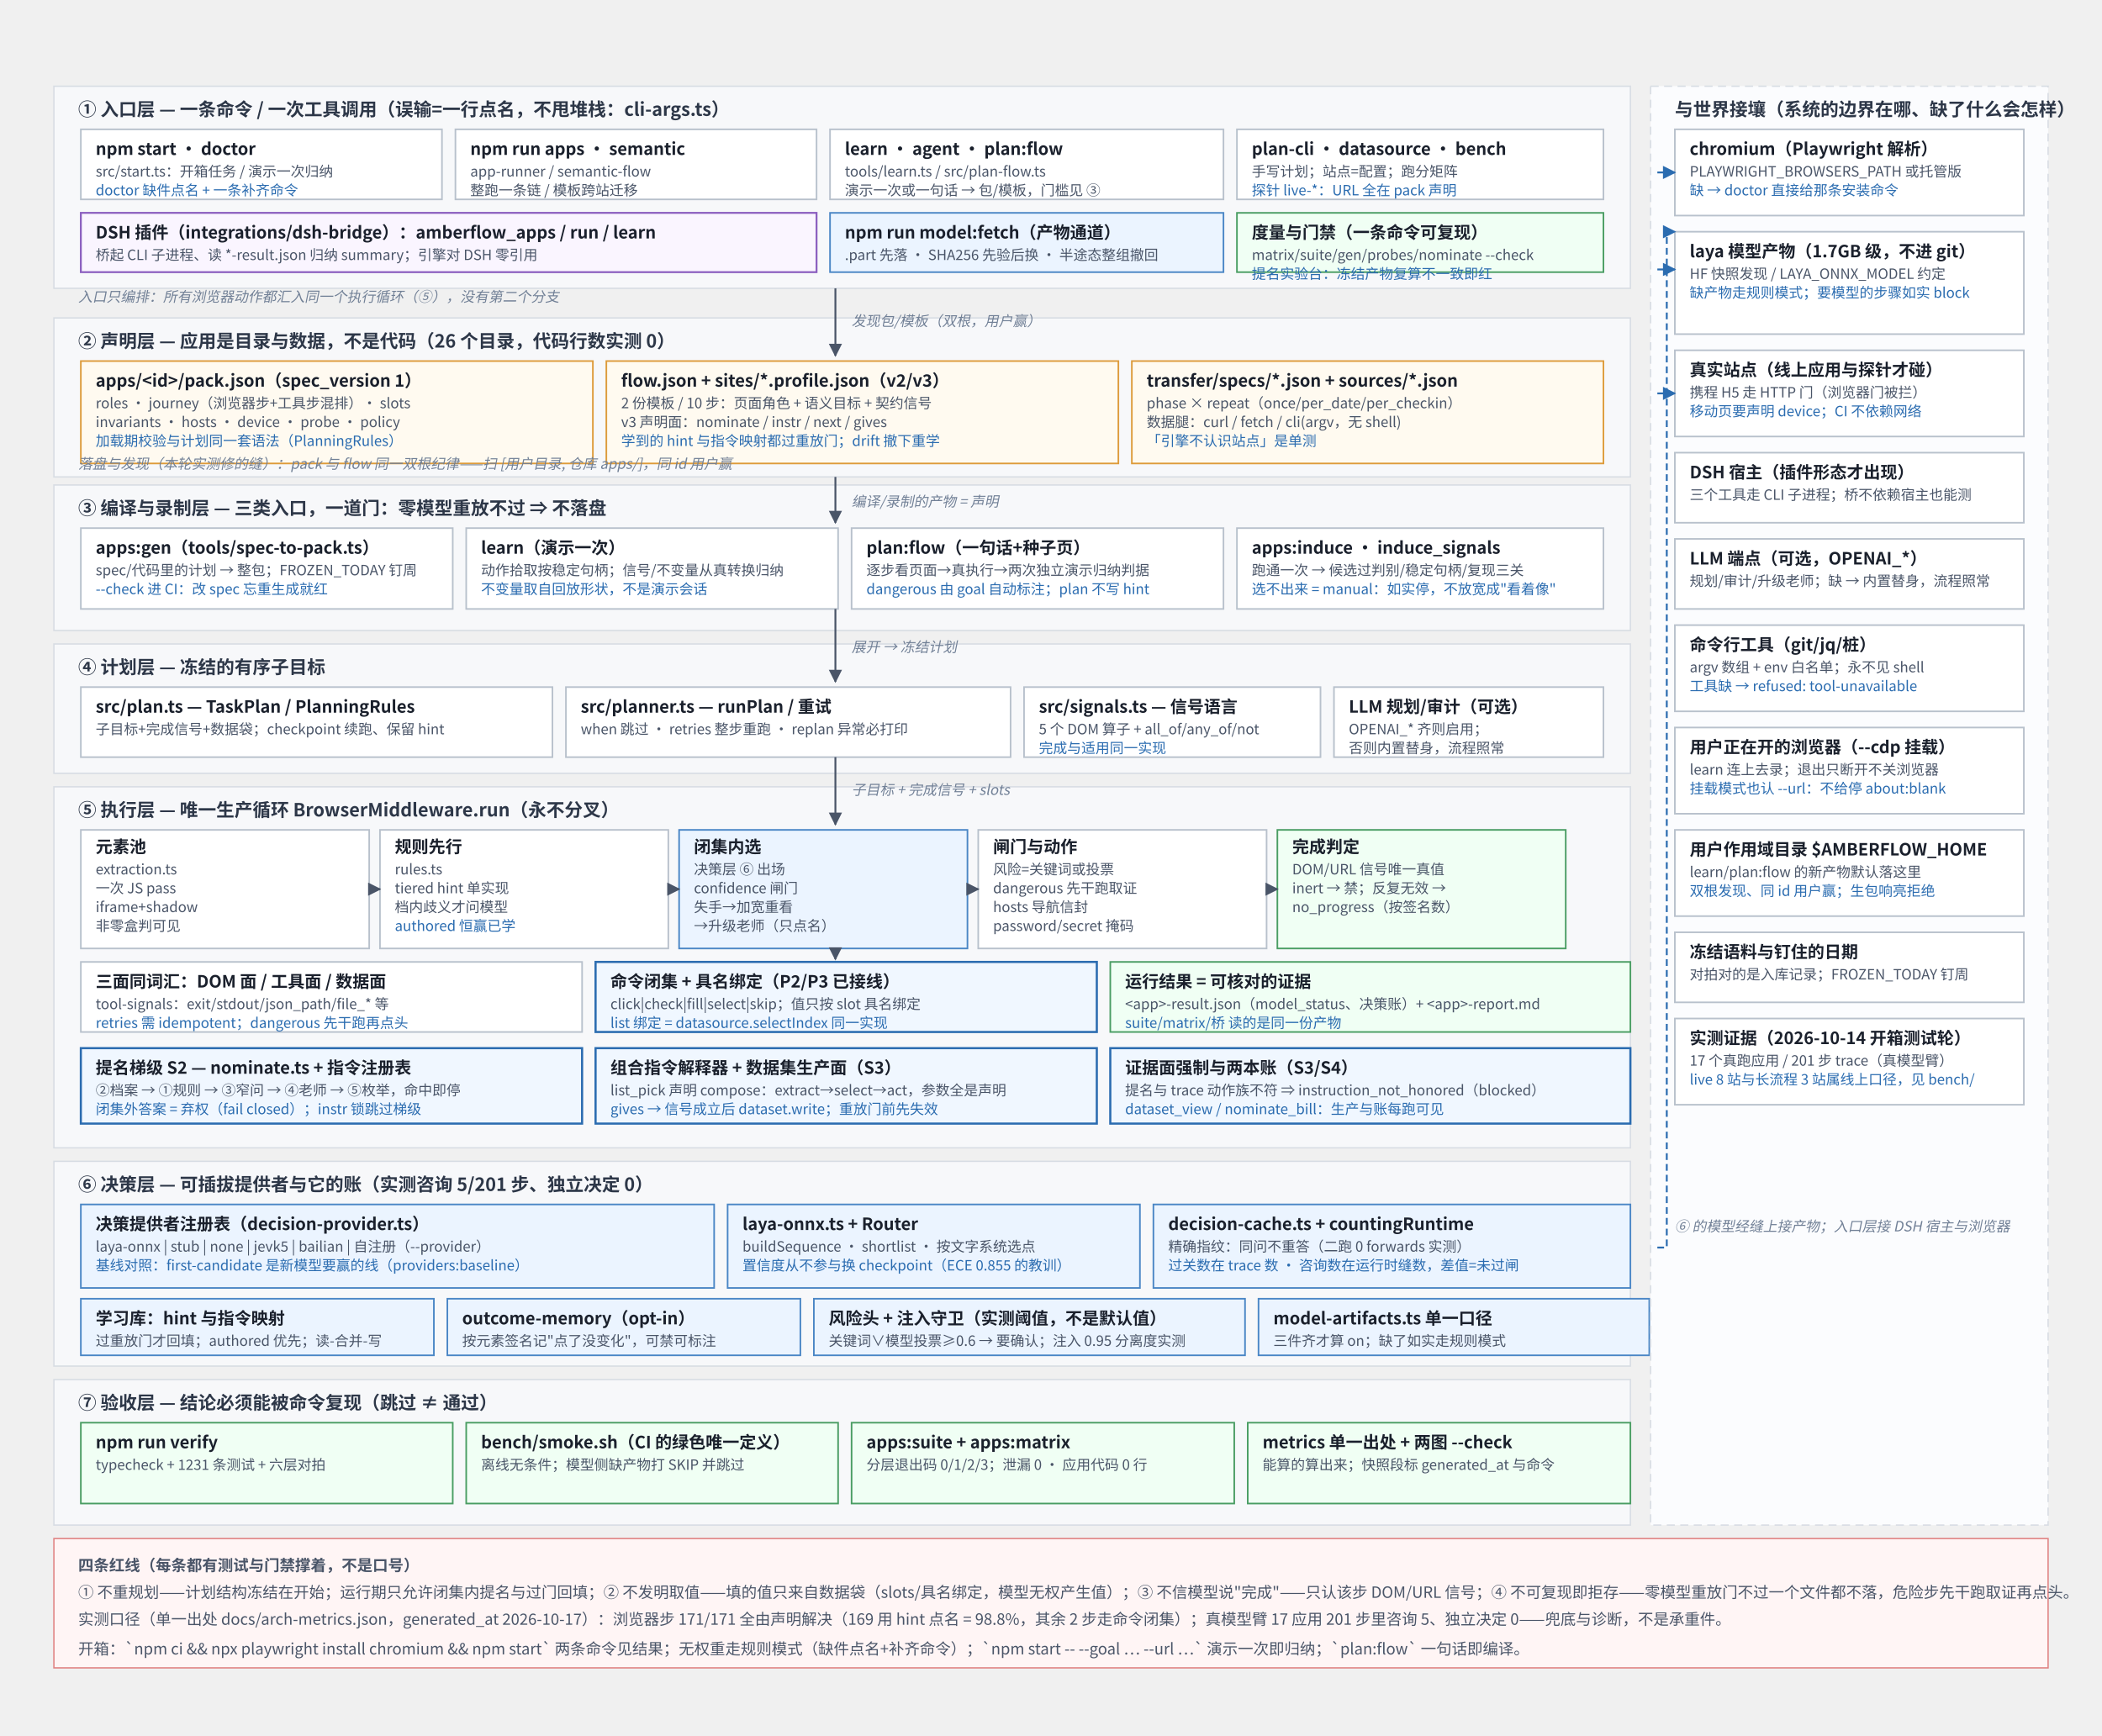
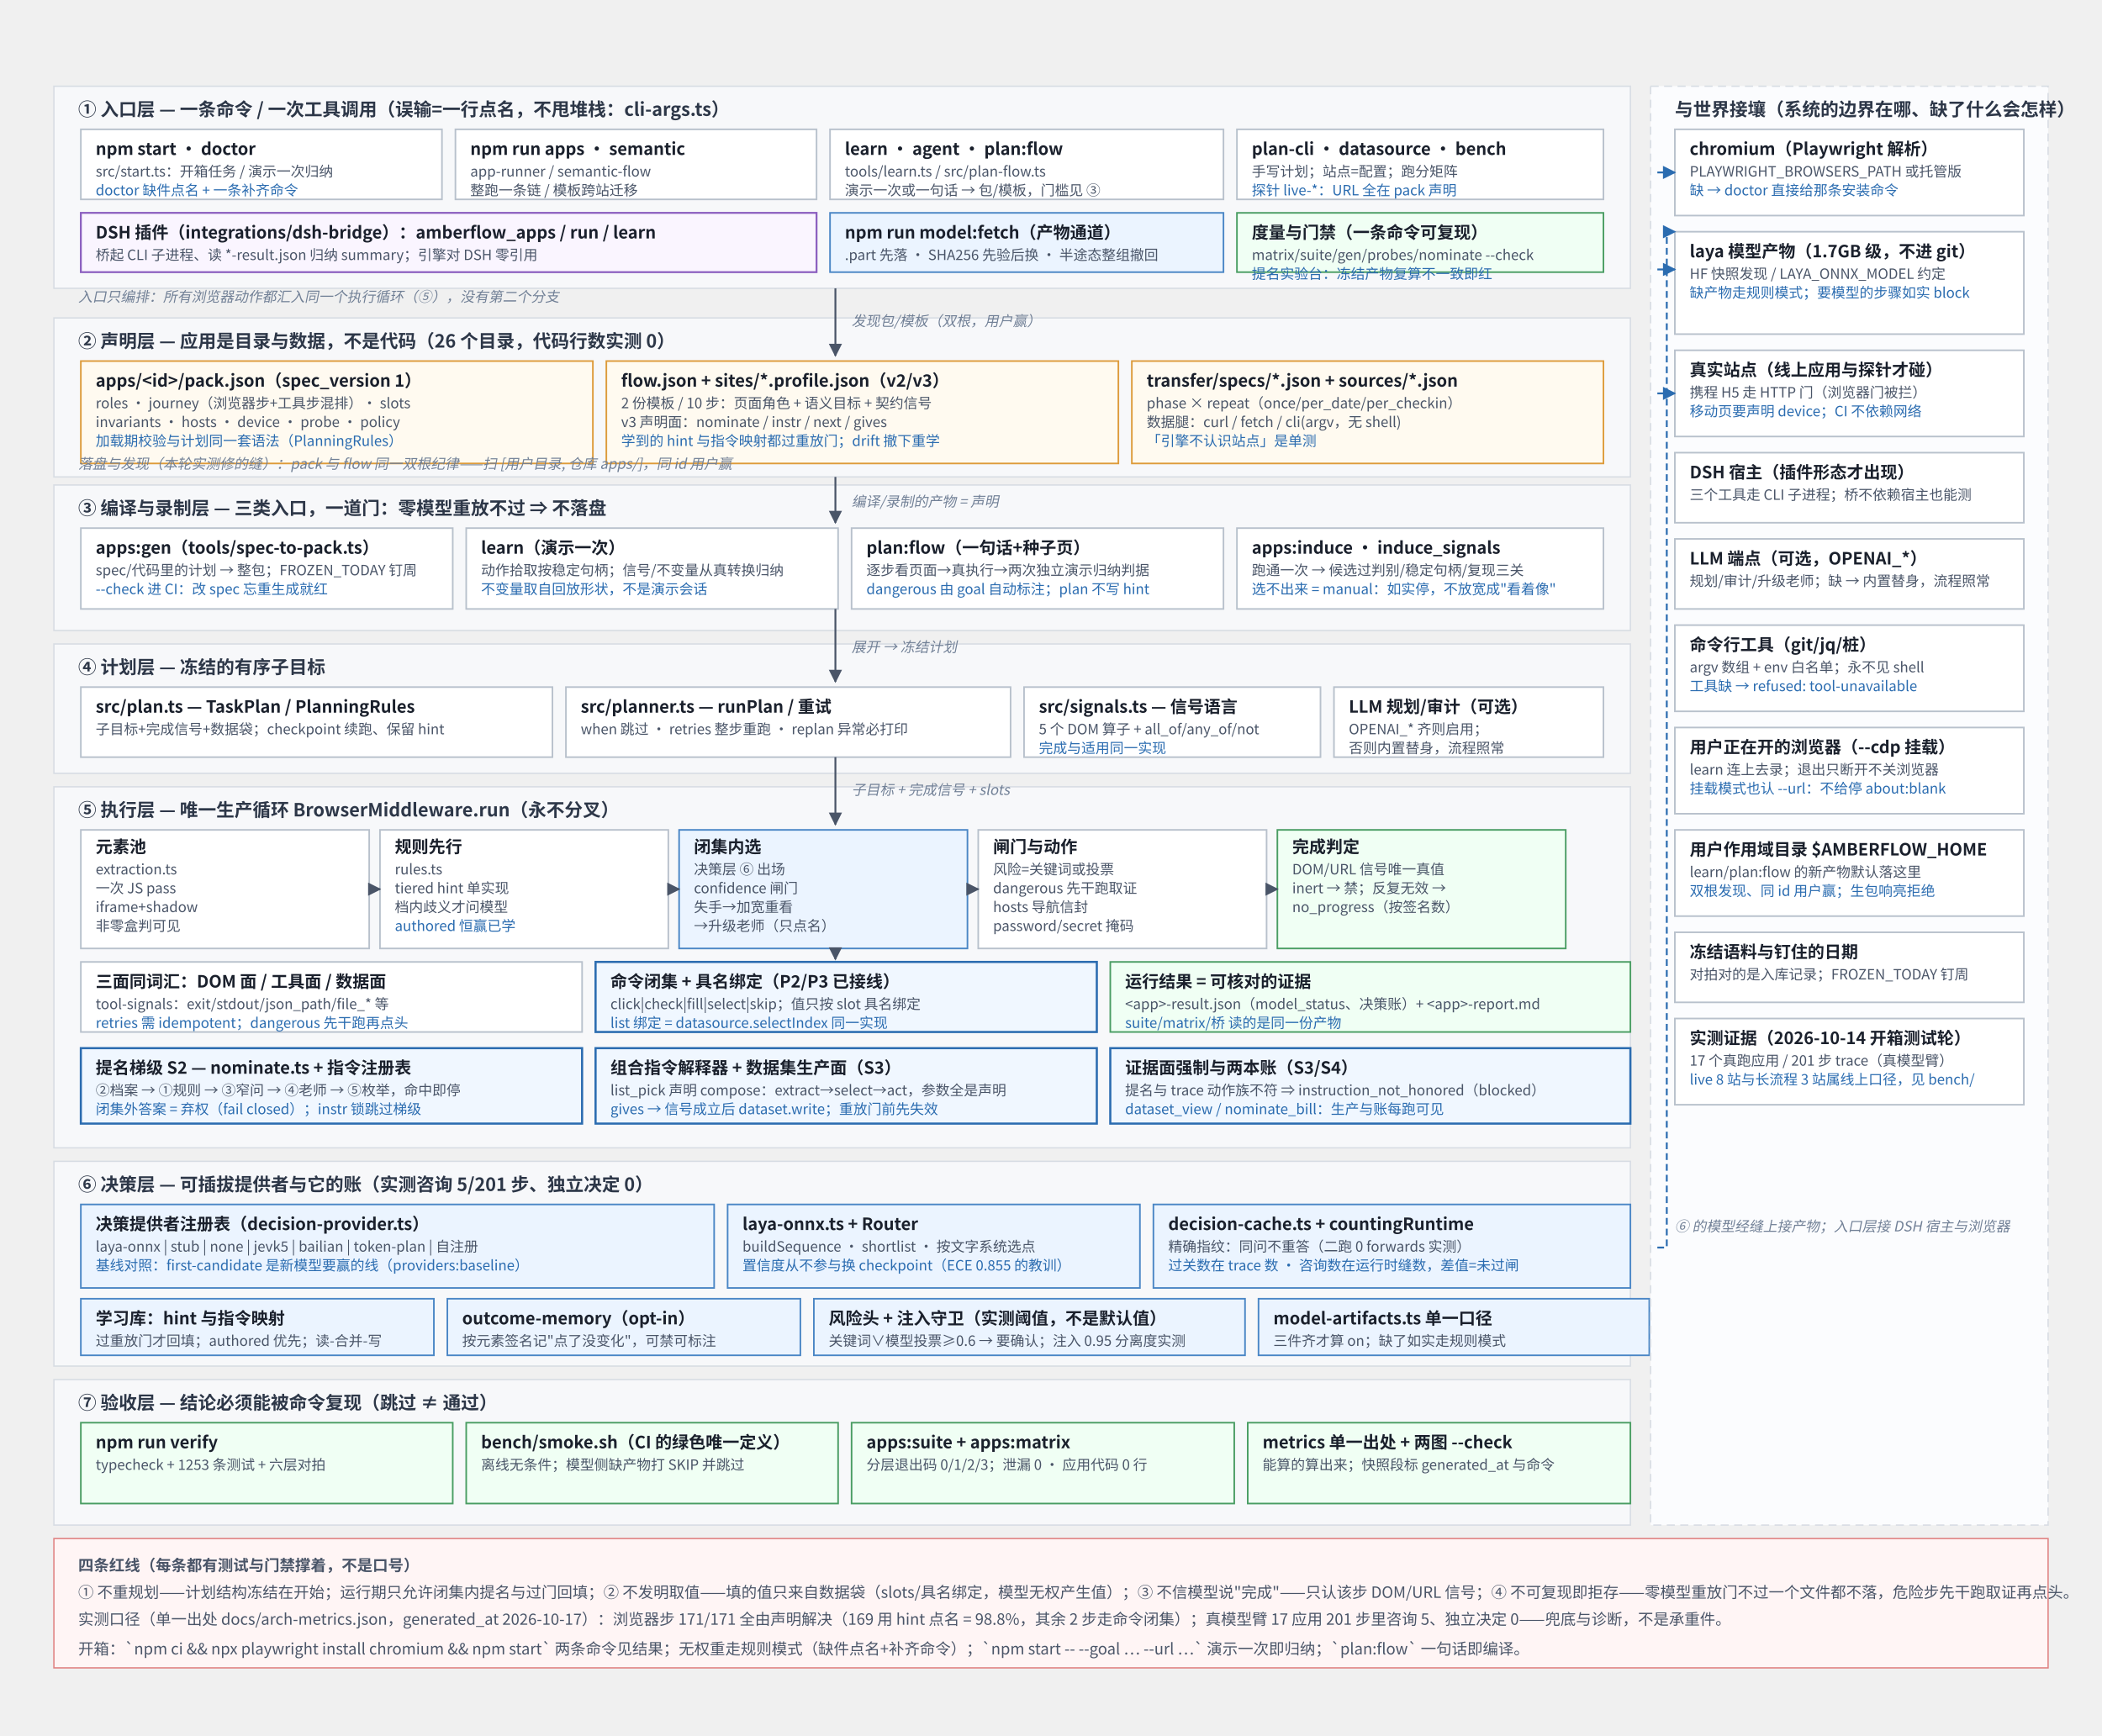
<svg xmlns="http://www.w3.org/2000/svg" width="1560" height="1288" viewBox="0 0 1560 1288" font-family="'PingFang SC','Microsoft YaHei','Noto Sans CJK SC','Source Han Sans CN','Helvetica Neue',Arial,sans-serif">
  <defs>
    <marker id="arr" viewBox="0 0 10 10" refX="9" refY="5" markerWidth="7" markerHeight="7" orient="auto-start-reverse">
      <path d="M0,0 L10,5 L0,10 z" fill="#4a5568" />
    </marker>
    <marker id="arrB" viewBox="0 0 10 10" refX="9" refY="5" markerWidth="7" markerHeight="7" orient="auto-start-reverse">
      <path d="M0,0 L10,5 L0,10 z" fill="#2b6cb0" />
    </marker>
    <style>
.band{fill:#f7f8fa;stroke:#d7dce3;stroke-width:1}
.side{fill:#fbfcfe;stroke-dasharray:6 4}
.red{fill:#fff5f5;stroke:#e08383}
.lay{fill:#2d3748;font-size:13.5px;font-weight:700}
.bx{fill:#fff;stroke:#b8c1cc;stroke-width:1.2}
.bxd{fill:#fffaf0;stroke:#dd9b3b;stroke-width:1.2}
.bxm{fill:#ebf4ff;stroke:#4a86c5;stroke-width:1.2}
.bxe{fill:#f0fff4;stroke:#4a9d63;stroke-width:1.2}
.bxp{fill:#faf5ff;stroke:#8b5fbf;stroke-width:1.4}
.bxnew{fill:#f0f7ff;stroke:#2b6cb0;stroke-width:1.6}
.t{fill:#1a202c;font-size:12.5px;font-weight:600}
.s{fill:#4a5568;font-size:10.5px}
.sm{fill:#2b6cb0;font-size:10.5px}
.ln{stroke:#4a5568;stroke-width:1.4;fill:none}
.lnb{stroke:#2b6cb0;stroke-width:1.4;fill:none;stroke-dasharray:5 3}
.lbl{fill:#718096;font-size:10.5px;font-style:italic}
.foot{fill:#4a5568;font-size:11.5px}
</style>
  </defs>
  <rect x="40" y="64" width="1170" height="150" class="band" />
  <text x="58" y="86" class="lay">① 入口层 — 一条命令 / 一次工具调用（误输=一行点名，不甩堆栈：cli-args.ts）</text>
  <rect x="60" y="96" width="268" height="52" class="bx" />
  <text x="71" y="115" class="t" font-size="12.5">npm start · doctor</text>
  <text x="71" y="131" class="s">src/start.ts：开箱任务 / 演示一次归纳</text>
  <text x="71" y="145" class="sm">doctor 缺件点名 + 一条补齐命令</text>
  <rect x="338" y="96" width="268" height="52" class="bx" />
  <text x="349" y="115" class="t" font-size="12.5">npm run apps · semantic</text>
  <text x="349" y="131" class="s">app-runner / semantic-flow</text>
  <text x="349" y="145" class="s">整跑一条链 / 模板跨站迁移</text>
  <rect x="616" y="96" width="292" height="52" class="bx" />
  <text x="627" y="115" class="t" font-size="12.5">learn · agent · plan:flow</text>
  <text x="627" y="131" class="s">tools/learn.ts / src/plan-flow.ts</text>
  <text x="627" y="145" class="s">演示一次或一句话 → 包/模板，门槛见 ③</text>
  <rect x="918" y="96" width="272" height="52" class="bx" />
  <text x="929" y="115" class="t" font-size="12.5">plan-cli · datasource · bench</text>
  <text x="929" y="131" class="s">手写计划；站点=配置；跑分矩阵</text>
  <text x="929" y="145" class="sm">探针 live-*：URL 全在 pack 声明</text>
  <rect x="60" y="158" width="546" height="44" class="bxp" />
  <text x="71" y="177" class="t" font-size="12.5">DSH 插件（integrations/dsh-bridge）：amberflow_apps / run / learn</text>
  <text x="71" y="193" class="s">桥起 CLI 子进程、读 *-result.json 归纳 summary；引擎对 DSH 零引用</text>
  <rect x="616" y="158" width="292" height="44" class="bxm" />
  <text x="627" y="177" class="t" font-size="12.5">npm run model:fetch（产物通道）</text>
  <text x="627" y="193" class="s">.part 先落 · SHA256 先验后换 · 半途态整组撤回</text>
  <rect x="918" y="158" width="272" height="44" class="bxe" />
  <text x="929" y="177" class="t" font-size="12.5">度量与门禁（一条命令可复现）</text>
  <text x="929" y="193" class="s">matrix/suite/gen/probes/nominate --check</text>
  <text x="929" y="207" class="sm">提名实验台：冻结产物复算不一致即红</text>
  <text x="58" y="224" class="lbl">入口只编排：所有浏览器动作都汇入同一个执行循环（⑤），没有第二个分支</text>
  <rect x="40" y="236" width="1170" height="118" class="band" />
  <text x="58" y="258" class="lay">② 声明层 — 应用是目录与数据，不是代码（26 个目录，代码行数实测 0）</text>
  <rect x="60" y="268" width="380" height="76" class="bxd" />
  <text x="71" y="287" class="t" font-size="12.5">apps/&lt;id&gt;/pack.json（spec_version 1）</text>
  <text x="71" y="303" class="s">roles · journey（浏览器步+工具步混排）· slots</text>
  <text x="71" y="317" class="s">invariants · hosts · device · probe · policy</text>
  <text x="71" y="331" class="sm">加载期校验与计划同一套语法（PlanningRules）</text>
  <rect x="450" y="268" width="380" height="76" class="bxd" />
  <text x="461" y="287" class="t" font-size="12.5">flow.json + sites/*.profile.json（v2/v3）</text>
  <text x="461" y="303" class="s">2 份模板 / 10 步：页面角色 + 语义目标 + 契约信号</text>
  <text x="461" y="317" class="s">v3 声明面：nominate / instr / next / gives</text>
  <text x="461" y="331" class="sm">学到的 hint 与指令映射都过重放门；drift 撤下重学</text>
  <rect x="840" y="268" width="350" height="76" class="bxd" />
  <text x="851" y="287" class="t" font-size="12.5">transfer/specs/*.json + sources/*.json</text>
  <text x="851" y="303" class="s">phase × repeat（once/per_date/per_checkin）</text>
  <text x="851" y="317" class="s">数据腿：curl / fetch / cli(argv，无 shell)</text>
  <text x="851" y="331" class="sm">「引擎不认识站点」是单测</text>
  <text x="58" y="348" class="lbl">落盘与发现（本轮实测修的缝）：pack 与 flow 同一双根纪律——扫 [用户目录, 仓库 apps/]，同 id 用户赢</text>
  <rect x="40" y="360" width="1170" height="108" class="band" />
  <text x="58" y="382" class="lay">③ 编译与录制层 — 三类入口，一道门：零模型重放不过 ⇒ 不落盘</text>
  <rect x="60" y="392" width="276" height="60" class="bx" />
  <text x="71" y="411" class="t" font-size="12.5">apps:gen（tools/spec-to-pack.ts）</text>
  <text x="71" y="427" class="s">spec/代码里的计划 → 整包；FROZEN_TODAY 钉周</text>
  <text x="71" y="441" class="sm">--check 进 CI：改 spec 忘重生成就红</text>
  <rect x="346" y="392" width="276" height="60" class="bx" />
  <text x="357" y="411" class="t" font-size="12.5">learn（演示一次）</text>
  <text x="357" y="427" class="s">动作拾取按稳定句柄；信号/不变量从真转换归纳</text>
  <text x="357" y="441" class="sm">不变量取自回放形状，不是演示会话</text>
  <rect x="632" y="392" width="276" height="60" class="bx" />
  <text x="643" y="411" class="t" font-size="12.5">plan:flow（一句话+种子页）</text>
  <text x="643" y="427" class="s">逐步看页面→真执行→两次独立演示归纳判据</text>
  <text x="643" y="441" class="sm">dangerous 由 goal 自动标注；plan 不写 hint</text>
  <rect x="918" y="392" width="272" height="60" class="bx" />
  <text x="929" y="411" class="t" font-size="12.5">apps:induce · induce_signals</text>
  <text x="929" y="427" class="s">跑通一次 → 候选过判别/稳定句柄/复现三关</text>
  <text x="929" y="441" class="sm">选不出来 = manual：如实停，不放宽成"看着像"</text>
  <rect x="40" y="478" width="1170" height="96" class="band" />
  <text x="58" y="500" class="lay">④ 计划层 — 冻结的有序子目标</text>
  <rect x="60" y="510" width="350" height="52" class="bx" />
  <text x="71" y="529" class="t" font-size="12.5">src/plan.ts — TaskPlan / PlanningRules</text>
  <text x="71" y="545" class="s">子目标+完成信号+数据袋；checkpoint 续跑、保留 hint</text>
  <rect x="420" y="510" width="330" height="52" class="bx" />
  <text x="431" y="529" class="t" font-size="12.5">src/planner.ts — runPlan / 重试</text>
  <text x="431" y="545" class="s">when 跳过 · retries 整步重跑 · replan 异常必打印</text>
  <rect x="760" y="510" width="220" height="52" class="bx" />
  <text x="771" y="529" class="t" font-size="12.5">src/signals.ts — 信号语言</text>
  <text x="771" y="545" class="s">5 个 DOM 算子 + all_of/any_of/not</text>
  <text x="771" y="559" class="sm">完成与适用同一实现</text>
  <rect x="990" y="510" width="200" height="52" class="bx" />
  <text x="1001" y="529" class="t" font-size="12.5">LLM 规划/审计（可选）</text>
  <text x="1001" y="545" class="s">OPENAI_* 齐则启用；</text>
  <text x="1001" y="559" class="s">否则内置替身，流程照常</text>
  <rect x="40" y="584" width="1170" height="268" class="band" />
  <text x="58" y="606" class="lay">⑤ 执行层 — 唯一生产循环 BrowserMiddleware.run（永不分叉）</text>
  <rect x="60" y="616" width="214" height="88" class="bx" />
  <text x="71" y="633" class="t" font-size="12">元素池</text>
  <text x="71" y="649" class="s">extraction.ts</text>
  <text x="71" y="663" class="s">一次 JS pass</text>
  <text x="71" y="677" class="s">iframe+shadow</text>
  <text x="71" y="691" class="s">非零盒判可见</text>
  <rect x="282" y="616" width="214" height="88" class="bx" />
  <text x="293" y="633" class="t" font-size="12">规则先行</text>
  <text x="293" y="649" class="s">rules.ts</text>
  <text x="293" y="663" class="s">tiered hint 单实现</text>
  <text x="293" y="677" class="s">档内歧义才问模型</text>
  <text x="293" y="691" class="sm">authored 恒赢已学</text>
  <path class="ln" d="M274,660 H282" marker-end="url(#arr)" />
  <rect x="504" y="616" width="214" height="88" class="bxm" />
  <text x="515" y="633" class="t" font-size="12">闭集内选</text>
  <text x="515" y="649" class="s">决策层 ⑥ 出场</text>
  <text x="515" y="663" class="s">confidence 闸门</text>
  <text x="515" y="677" class="s">失手→加宽重看</text>
  <text x="515" y="691" class="s">→升级老师（只点名）</text>
  <path class="ln" d="M496,660 H504" marker-end="url(#arr)" />
  <rect x="726" y="616" width="214" height="88" class="bx" />
  <text x="737" y="633" class="t" font-size="12">闸门与动作</text>
  <text x="737" y="649" class="s">风险=关键词或投票</text>
  <text x="737" y="663" class="s">dangerous 先干跑取证</text>
  <text x="737" y="677" class="s">hosts 导航信封</text>
  <text x="737" y="691" class="s">password/secret 掩码</text>
  <path class="ln" d="M718,660 H726" marker-end="url(#arr)" />
  <rect x="948" y="616" width="214" height="88" class="bxe" />
  <text x="959" y="633" class="t" font-size="12">完成判定</text>
  <text x="959" y="649" class="s">DOM/URL 信号唯一真值</text>
  <text x="959" y="663" class="s">inert → 禁；反复无效 →</text>
  <text x="959" y="677" class="s">no_progress（按签名数）</text>
  <path class="ln" d="M940,660 H948" marker-end="url(#arr)" />
  <rect x="60" y="714" width="372" height="52" class="bx" />
  <text x="71" y="733" class="t" font-size="12.5">三面同词汇：DOM 面 / 工具面 / 数据面</text>
  <text x="71" y="749" class="s">tool-signals：exit/stdout/json_path/file_* 等</text>
  <text x="71" y="763" class="sm">retries 需 idempotent；dangerous 先干跑再点头</text>
  <rect x="442" y="714" width="372" height="52" class="bxnew" />
  <text x="453" y="733" class="t" font-size="12.5">命令闭集 + 具名绑定（P2/P3 已接线）</text>
  <text x="453" y="749" class="s">click|check|fill|select|skip；值只按 slot 具名绑定</text>
  <text x="453" y="763" class="sm">list 绑定 = datasource.selectIndex 同一实现</text>
  <rect x="824" y="714" width="386" height="52" class="bxe" />
  <text x="835" y="733" class="t" font-size="12.5">运行结果 = 可核对的证据</text>
  <text x="835" y="749" class="s">&lt;app&gt;-result.json（model_status、决策账）+ &lt;app&gt;-report.md</text>
  <text x="835" y="763" class="sm">suite/matrix/桥 读的是同一份产物</text>
  <rect x="60" y="778" width="372" height="56" class="bxnew" />
  <text x="71" y="797" class="t" font-size="12.5">提名梯级 S2 — nominate.ts + 指令注册表</text>
  <text x="71" y="813" class="s">②档案 → ①规则 → ③窄问 → ④老师 → ⑤枚举，命中即停</text>
  <text x="71" y="827" class="sm">闭集外答案 = 弃权（fail closed）；instr 锁跳过梯级</text>
  <rect x="442" y="778" width="372" height="56" class="bxnew" />
  <text x="453" y="797" class="t" font-size="12.5">组合指令解释器 + 数据集生产面（S3）</text>
  <text x="453" y="813" class="s">list_pick 声明 compose：extract→select→act，参数全是声明</text>
  <text x="453" y="827" class="sm">gives → 信号成立后 dataset.write；重放门前先失效</text>
  <rect x="824" y="778" width="386" height="56" class="bxnew" />
  <text x="835" y="797" class="t" font-size="12.5">证据面强制与两本账（S3/S4）</text>
  <text x="835" y="813" class="s">提名与 trace 动作族不符 ⇒ instruction_not_honored（blocked）</text>
  <text x="835" y="827" class="sm">dataset_view / nominate_bill：生产与账每跑可见</text>
  <rect x="40" y="862" width="1170" height="152" class="band" />
  <text x="58" y="884" class="lay">⑥ 决策层 — 可插拔提供者与它的账（实测咨询 5/201 步、独立决定 0）</text>
  <rect x="60" y="894" width="470" height="62" class="bxm" />
  <text x="71" y="913" class="t" font-size="12.5">决策提供者注册表（decision-provider.ts）</text>
-   <text x="71" y="929" class="s">laya-onnx | stub | none | jevk5 | bailian | 自注册（--provider）</text>
+   <text x="71" y="929" class="s">laya-onnx | stub | none | jevk5 | bailian | token-plan | 自注册</text>
  <text x="71" y="943" class="sm">基线对照：first-candidate 是新模型要赢的线（providers:baseline）</text>
  <rect x="540" y="894" width="306" height="62" class="bxm" />
  <text x="551" y="913" class="t" font-size="12.5">laya-onnx.ts + Router</text>
  <text x="551" y="929" class="s">buildSequence · shortlist · 按文字系统选点</text>
  <text x="551" y="943" class="sm">置信度从不参与换 checkpoint（ECE 0.855 的教训）</text>
  <rect x="856" y="894" width="354" height="62" class="bxm" />
  <text x="867" y="913" class="t" font-size="12.5">decision-cache.ts + countingRuntime</text>
  <text x="867" y="929" class="s">精确指纹：同问不重答（二跑 0 forwards 实测）</text>
  <text x="867" y="943" class="sm">过关数在 trace 数 · 咨询数在运行时缝数，差值=未过闸</text>
  <rect x="60" y="964" width="262" height="42" class="bxm" />
  <text x="71" y="983" class="t" font-size="12.5">学习库：hint 与指令映射</text>
  <text x="71" y="999" class="s">过重放门才回填；authored 优先；读-合并-写</text>
  <rect x="332" y="964" width="262" height="42" class="bxm" />
  <text x="343" y="983" class="t" font-size="12.5">outcome-memory（opt-in）</text>
  <text x="343" y="999" class="s">按元素签名记"点了没变化"，可禁可标注</text>
  <rect x="604" y="964" width="320" height="42" class="bxm" />
  <text x="615" y="983" class="t" font-size="12.5">风险头 + 注入守卫（实测阈值，不是默认值）</text>
  <text x="615" y="999" class="s">关键词∨模型投票≥0.6 → 要确认；注入 0.95 分离度实测</text>
  <rect x="934" y="964" width="290" height="42" class="bxm" />
  <text x="945" y="983" class="t" font-size="12.5">model-artifacts.ts 单一口径</text>
  <text x="945" y="999" class="s">三件齐才算 on；缺了如实走规则模式</text>
  <rect x="40" y="1024" width="1170" height="108" class="band" />
  <text x="58" y="1046" class="lay">⑦ 验收层 — 结论必须能被命令复现（跳过 ≠ 通过）</text>
  <rect x="60" y="1056" width="276" height="60" class="bxe" />
  <text x="71" y="1075" class="t" font-size="12.5">npm run verify</text>
-   <text x="71" y="1091" class="s">typecheck + 1231 条测试 + 六层对拍</text>
+   <text x="71" y="1091" class="s">typecheck + 1253 条测试 + 六层对拍</text>
  <rect x="346" y="1056" width="276" height="60" class="bxe" />
  <text x="357" y="1075" class="t" font-size="12.5">bench/smoke.sh（CI 的绿色唯一定义）</text>
  <text x="357" y="1091" class="s">离线无条件；模型侧缺产物打 SKIP 并跳过</text>
  <rect x="632" y="1056" width="284" height="60" class="bxe" />
  <text x="643" y="1075" class="t" font-size="12.5">apps:suite + apps:matrix</text>
  <text x="643" y="1091" class="s">分层退出码 0/1/2/3；泄漏 0 · 应用代码 0 行</text>
  <rect x="926" y="1056" width="284" height="60" class="bxe" />
  <text x="937" y="1075" class="t" font-size="12.5">metrics 单一出处 + 两图 --check</text>
  <text x="937" y="1091" class="s">能算的算出来；快照段标 generated_at 与命令</text>
  <rect x="1225" y="64" width="295" height="1068" class="band side" />
  <text x="1243" y="86" class="lay">与世界接壤（系统的边界在哪、缺了什么会怎样）</text>
  <rect x="1243" y="96" width="259" height="64" class="bx" />
  <text x="1254" y="115" class="t" font-size="12.5">chromium（Playwright 解析）</text>
  <text x="1254" y="131" class="s">PLAYWRIGHT_BROWSERS_PATH 或托管版</text>
  <text x="1254" y="145" class="sm">缺 → doctor 直接给那条安装命令</text>
  <rect x="1243" y="172" width="259" height="76" class="bx" />
  <text x="1254" y="191" class="t" font-size="12.5">laya 模型产物（1.7GB 级，不进 git）</text>
  <text x="1254" y="207" class="s">HF 快照发现 / LAYA_ONNX_MODEL 约定</text>
  <text x="1254" y="221" class="sm">缺产物走规则模式；要模型的步骤如实 block</text>
  <rect x="1243" y="260" width="259" height="64" class="bx" />
  <text x="1254" y="279" class="t" font-size="12.5">真实站点（线上应用与探针才碰）</text>
  <text x="1254" y="295" class="s">携程 H5 走 HTTP 门（浏览器门被拦）</text>
  <text x="1254" y="309" class="sm">移动页要声明 device；CI 不依赖网络</text>
  <rect x="1243" y="336" width="259" height="52" class="bx" />
  <text x="1254" y="355" class="t" font-size="12.5">DSH 宿主（插件形态才出现）</text>
  <text x="1254" y="371" class="s">三个工具走 CLI 子进程；桥不依赖宿主也能测</text>
  <rect x="1243" y="400" width="259" height="52" class="bx" />
  <text x="1254" y="419" class="t" font-size="12.5">LLM 端点（可选，OPENAI_*）</text>
  <text x="1254" y="435" class="s">规划/审计/升级老师；缺 → 内置替身，流程照常</text>
  <rect x="1243" y="464" width="259" height="64" class="bx" />
  <text x="1254" y="483" class="t" font-size="12.5">命令行工具（git/jq/桩）</text>
  <text x="1254" y="499" class="s">argv 数组 + env 白名单；永不见 shell</text>
  <text x="1254" y="513" class="sm">工具缺 → refused: tool-unavailable</text>
  <rect x="1243" y="540" width="259" height="64" class="bx" />
  <text x="1254" y="559" class="t" font-size="12.5">用户正在开的浏览器（--cdp 挂载）</text>
  <text x="1254" y="575" class="s">learn 连上去录；退出只断开不关浏览器</text>
  <text x="1254" y="589" class="sm">挂载模式也认 --url：不给停 about:blank</text>
  <rect x="1243" y="616" width="259" height="64" class="bx" />
  <text x="1254" y="635" class="t" font-size="12.5">用户作用域目录 $AMBERFLOW_HOME</text>
  <text x="1254" y="651" class="s">learn/plan:flow 的新产物默认落这里</text>
  <text x="1254" y="665" class="sm">双根发现、同 id 用户赢；生包响亮拒绝</text>
  <rect x="1243" y="692" width="259" height="52" class="bx" />
  <text x="1254" y="711" class="t" font-size="12.5">冻结语料与钉住的日期</text>
  <text x="1254" y="727" class="s">对拍对的是入库记录；FROZEN_TODAY 钉周</text>
  <rect x="1243" y="756" width="259" height="64" class="bx" />
  <text x="1254" y="775" class="t" font-size="12.5">实测证据（2026-10-14 开箱测试轮）</text>
  <text x="1254" y="791" class="s">17 个真跑应用 / 201 步 trace（真模型臂）</text>
  <text x="1254" y="805" class="sm">live 8 站与长流程 3 站属线上口径，见 bench/</text>
  <path class="lnb" d="M1230,128 H1243" marker-end="url(#arrB)" />
  <path class="lnb" d="M1230,200 H1243" marker-end="url(#arrB)" />
  <path class="lnb" d="M1230,292 H1243" marker-end="url(#arrB)" />
  <path class="lnb" d="M1230,926 H1237 V172 H1243" marker-end="url(#arrB)" />
  <text x="1243" y="914" class="lbl">⑥ 的模型经缝上接产物；入口层接 DSH 宿主与浏览器</text>
  <path class="ln" d="M620,214 V264" marker-end="url(#arr)" />
  <text x="632" y="242" class="lbl">发现包/模板（双根，用户赢）</text>
  <path class="ln" d="M620,354 V388" marker-end="url(#arr)" />
  <text x="632" y="376" class="lbl">编译/录制的产物 = 声明</text>
  <path class="ln" d="M620,452 V506" marker-end="url(#arr)" />
  <text x="632" y="484" class="lbl">展开 → 冻结计划</text>
  <path class="ln" d="M620,562 V612" marker-end="url(#arr)" />
  <text x="632" y="590" class="lbl">子目标 + 完成信号 + slots</text>
  <path class="ln" d="M620,704 V712" marker-end="url(#arr)" />
  <rect x="40" y="1142" width="1480" height="96" class="band red" />
  <text x="58" y="1166" class="foot" font-weight="700">四条红线（每条都有测试与门禁撑着，不是口号）</text>
  <text x="58" y="1186" class="foot">① 不重规划——计划结构冻结在开始；运行期只允许闭集内提名与过门回填；② 不发明取值——填的值只来自数据袋（slots/具名绑定，模型无权产生值）；③ 不信模型说"完成"——只认该步 DOM/URL 信号；④ 不可复现即拒存——零模型重放门不过一个文件都不落，危险步先干跑取证再点头。</text>
  <text x="58" y="1206" class="foot">实测口径（单一出处 docs/arch-metrics.json，generated_at 2026-10-17）：浏览器步 171/171 全由声明解决（169 用 hint 点名 = 98.8%，其余 2 步走命令闭集）；真模型臂 17 应用 201 步里咨询 5、独立决定 0——兜底与诊断，不是承重件。</text>
  <text x="58" y="1228" class="foot">开箱：`npm ci &amp;&amp; npx playwright install chromium &amp;&amp; npm start` 两条命令见结果；无权重走规则模式（缺件点名+补齐命令）；`npm start -- --goal … --url …` 演示一次即归纳；`plan:flow` 一句话即编译。</text>
</svg>
